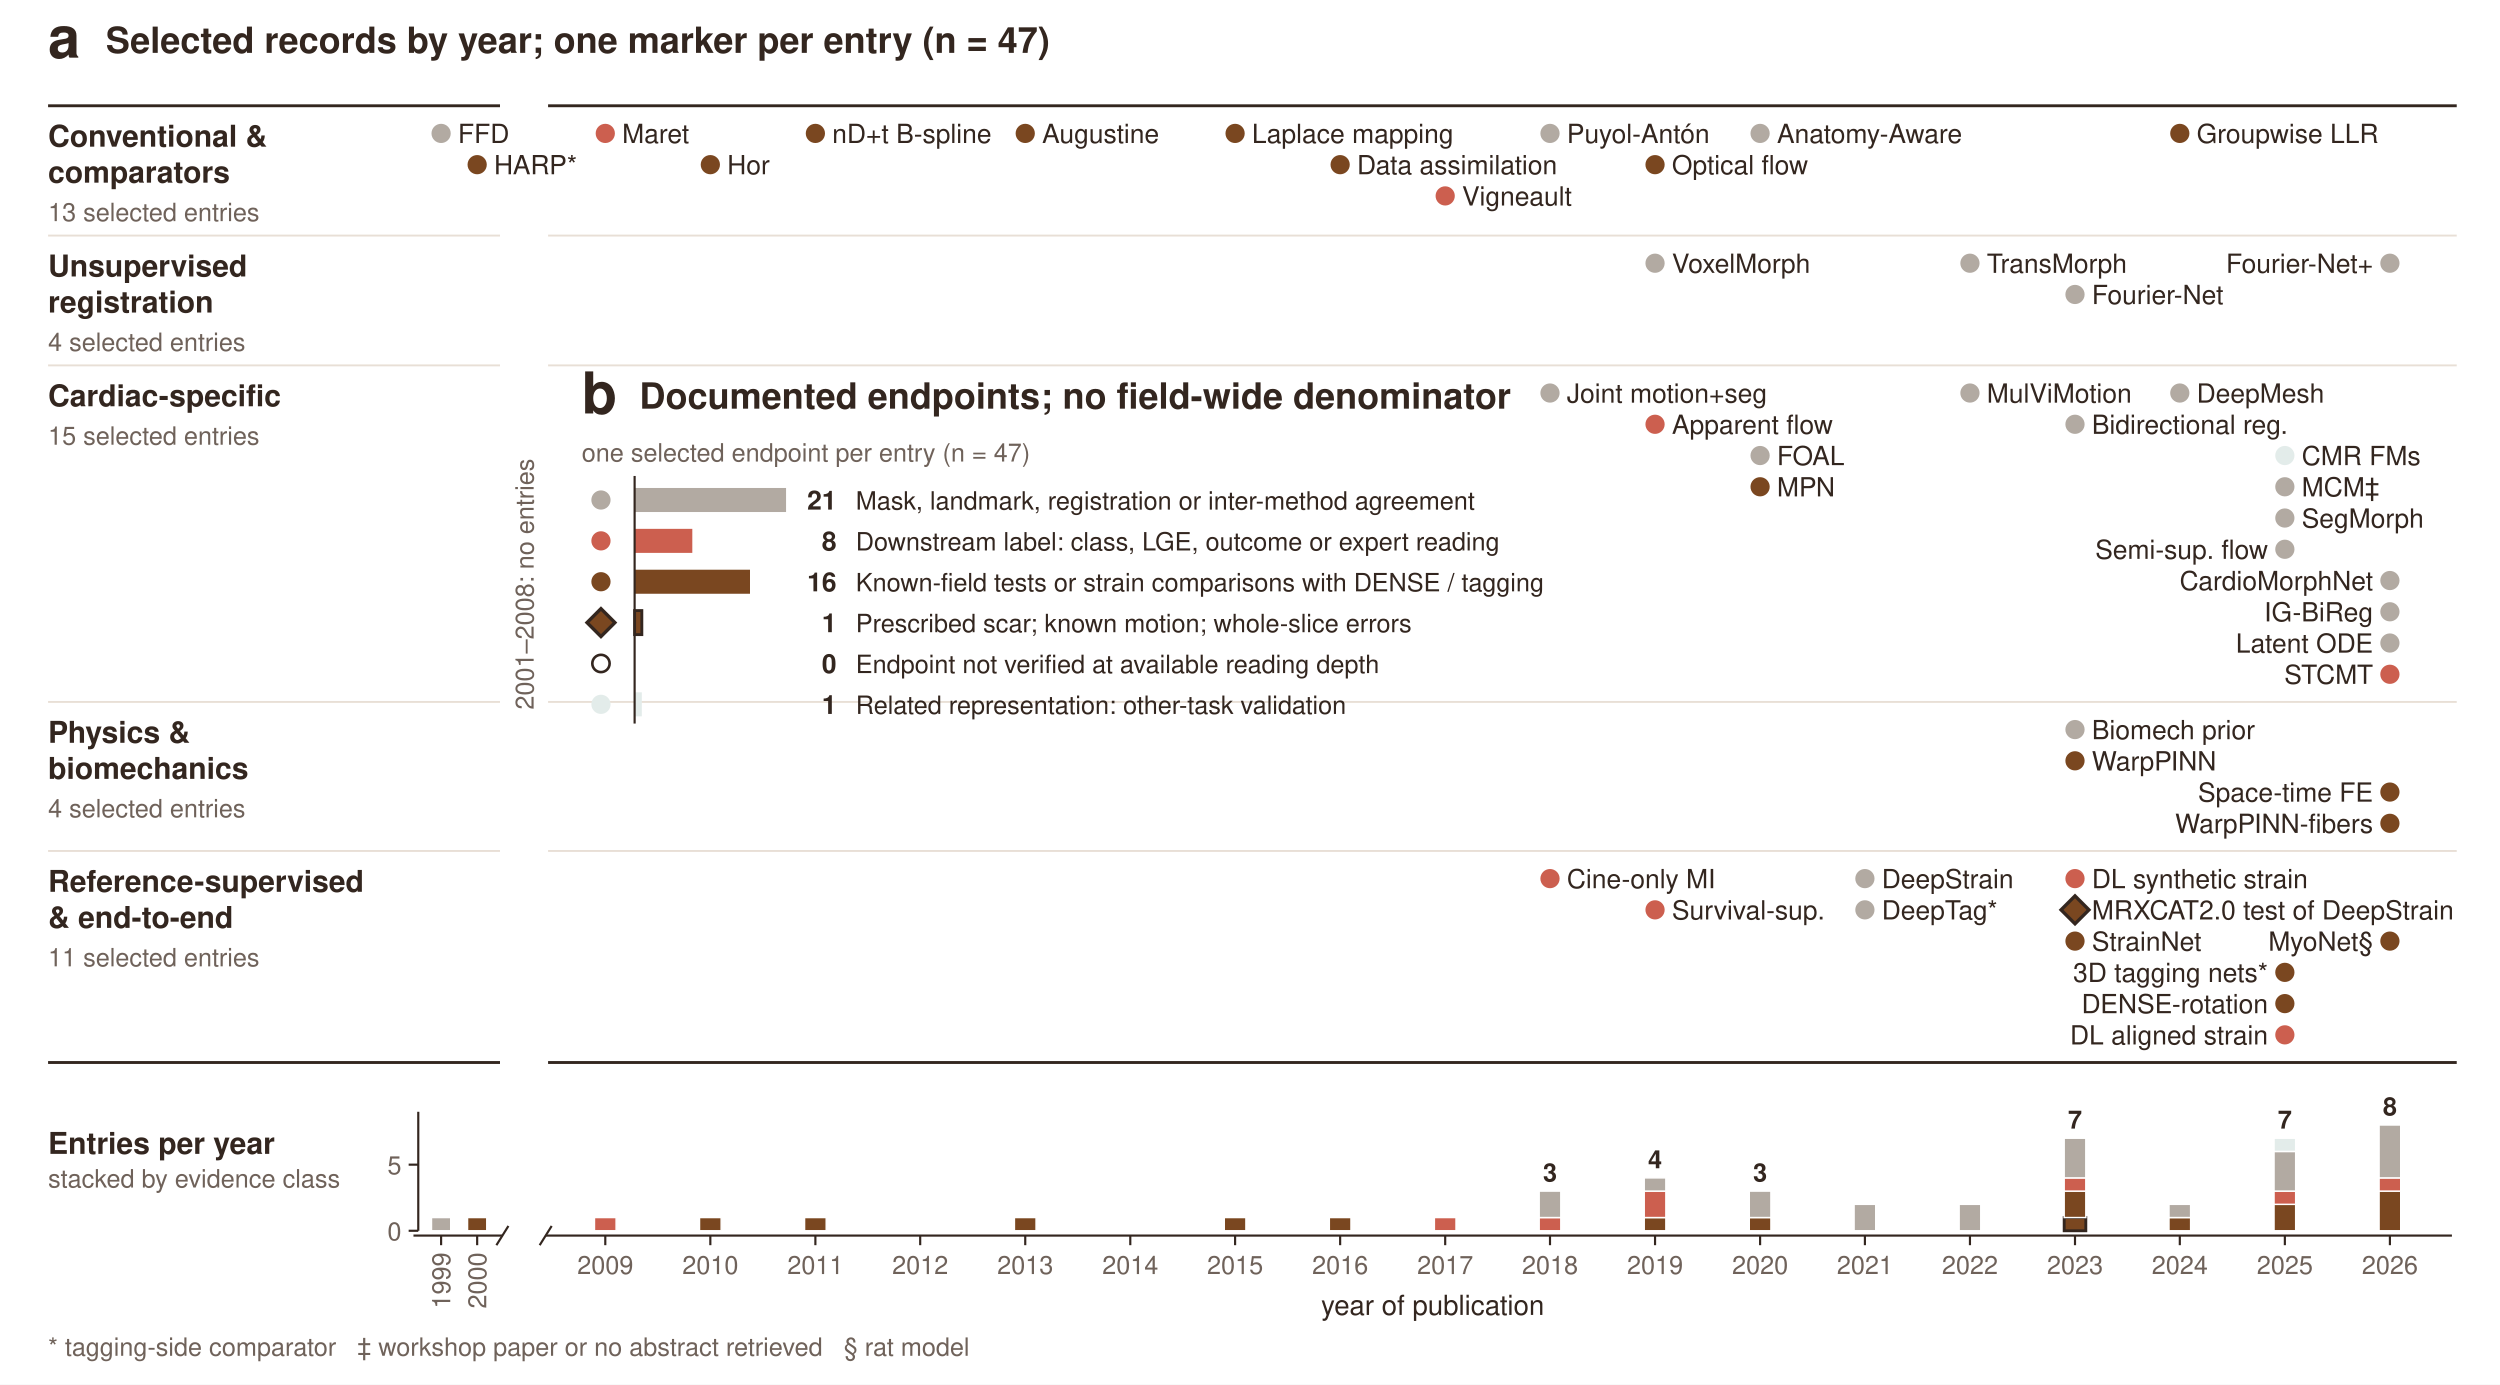
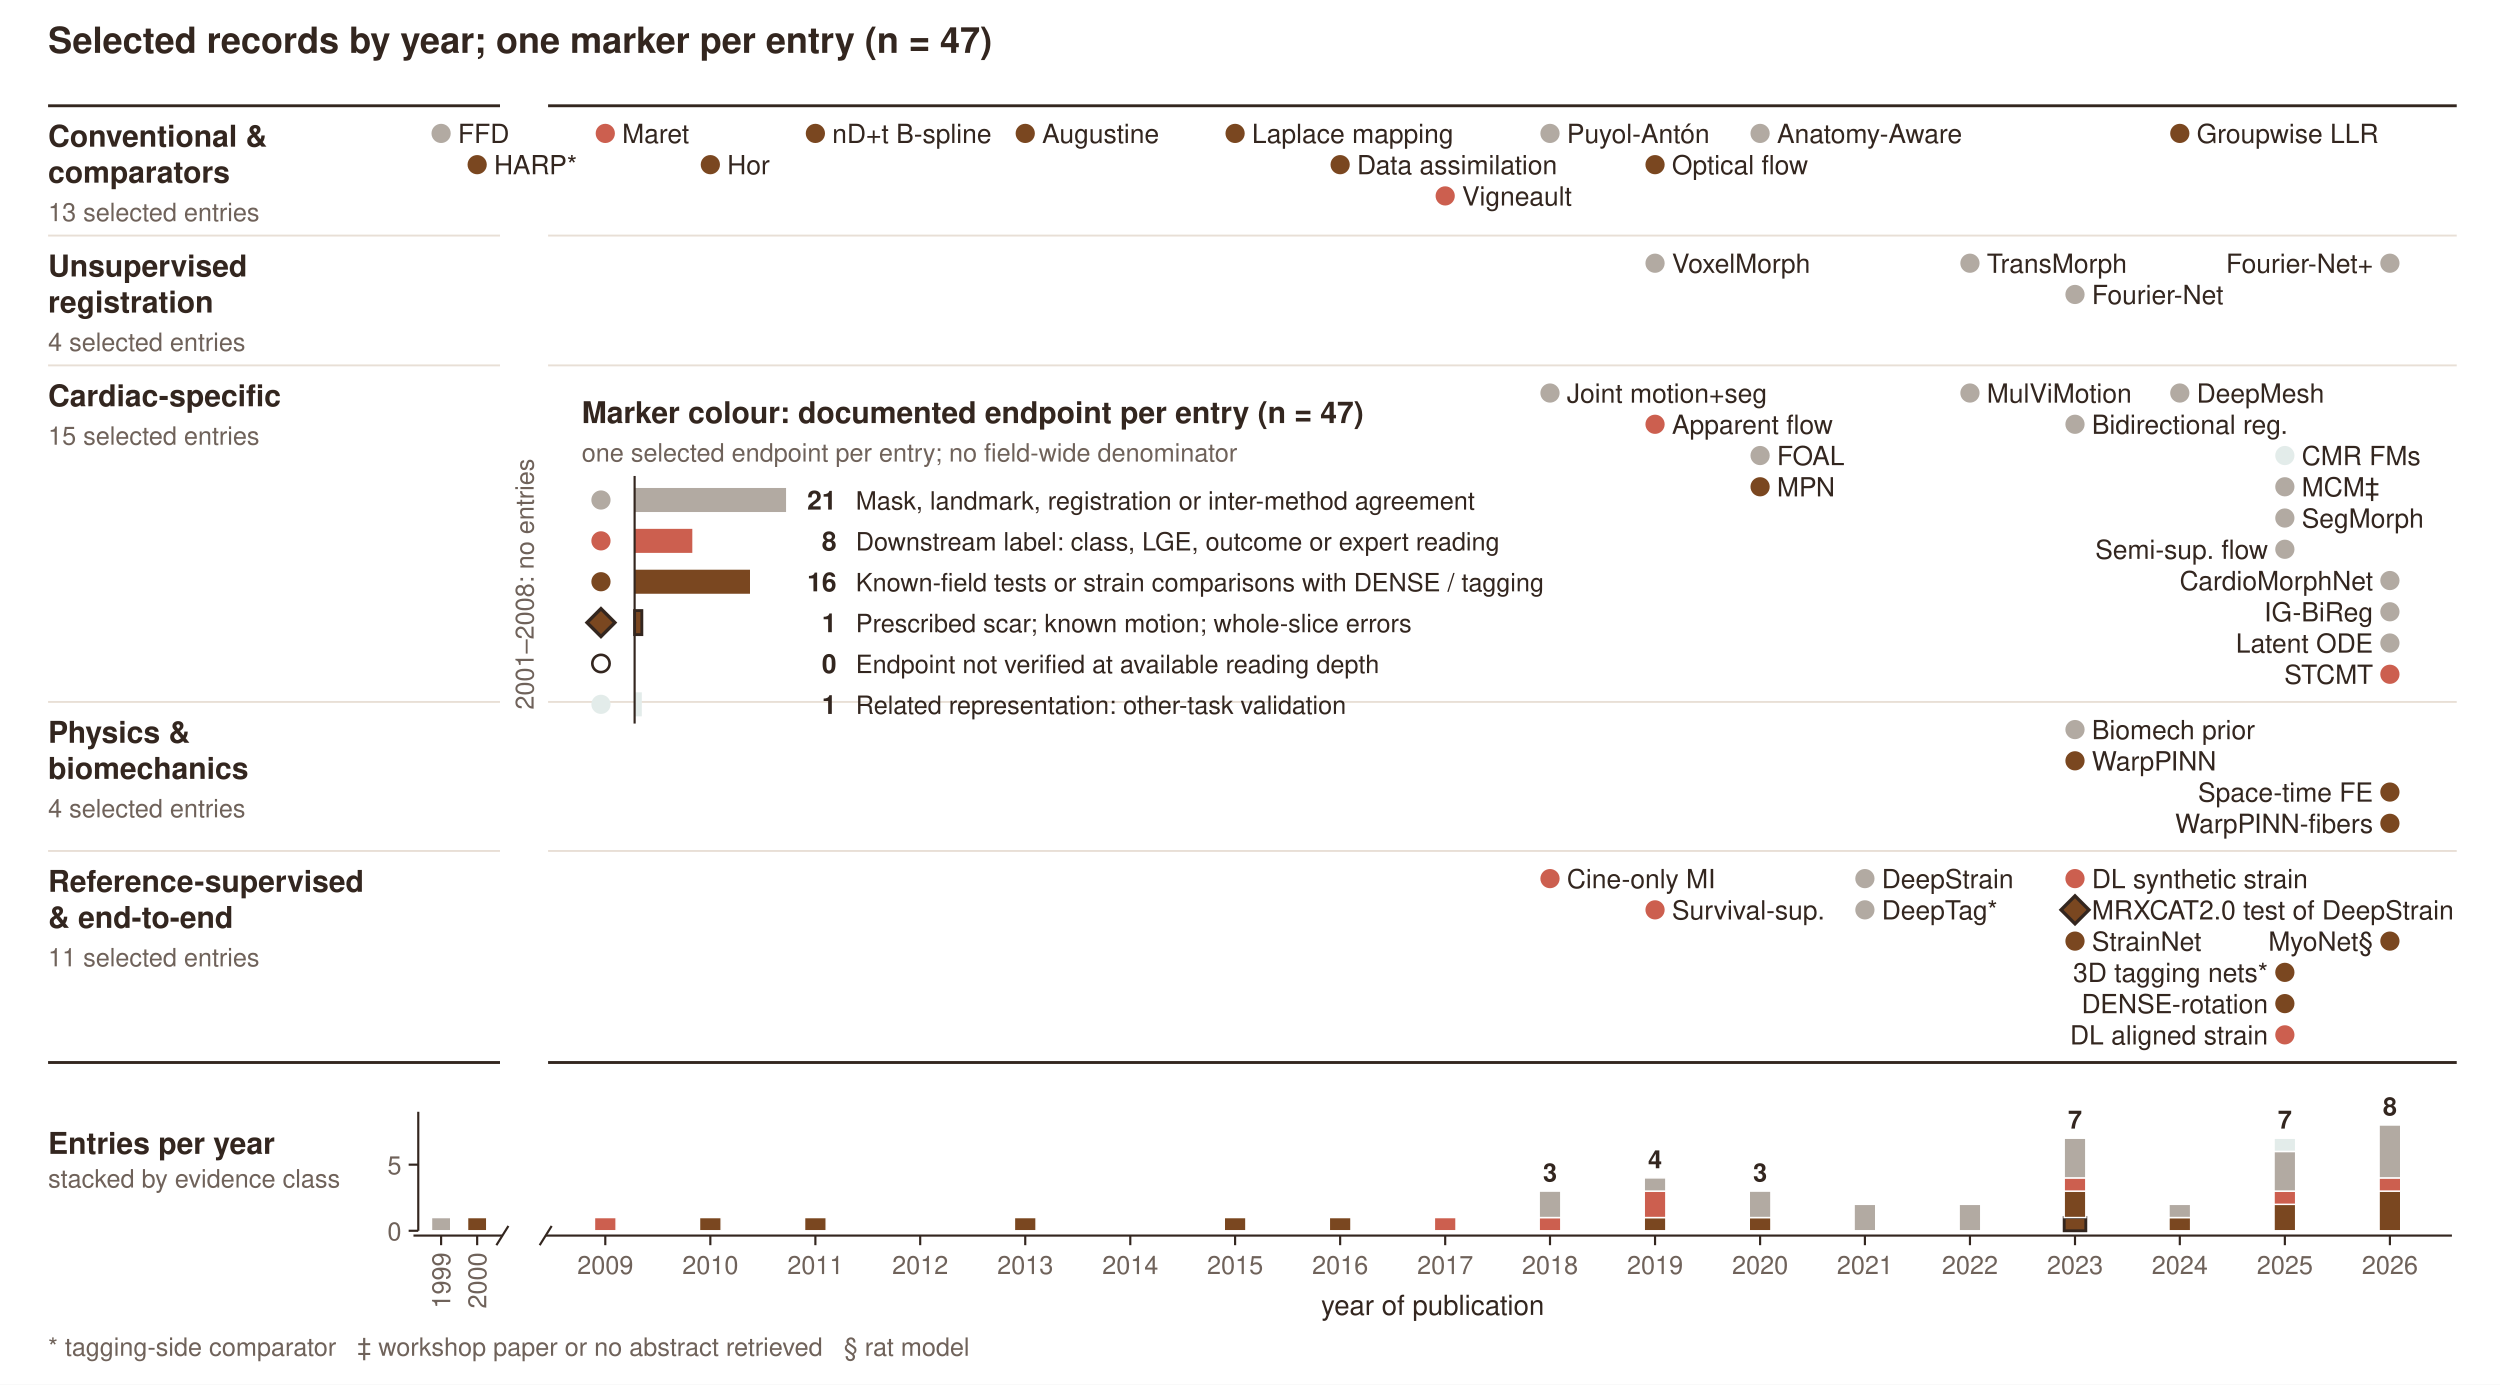
<svg xmlns="http://www.w3.org/2000/svg" width="700.157pt" height="387.780pt" viewBox="0 0 1040 576.0" font-family="Helvetica, Arial, 'Liberation Sans', sans-serif">
  <defs>
    <linearGradient id="cellDirect" x1="0" y1="0" x2="1" y2="1">
      <stop offset="0" stop-color="#8D6449" />
      <stop offset="1" stop-color="#5B3E2E" />
    </linearGradient>
    <pattern id="hatchInf" width="6" height="6" patternUnits="userSpaceOnUse" patternTransform="rotate(45)">
      <rect width="6" height="6" fill="#F8E0DA" />
      <line x1="0" y1="0" x2="0" y2="6" stroke="#C0584A" stroke-width="2" />
    </pattern>
  </defs>
  <rect x="0.0" y="0.0" width="1040.0" height="576.0" rx="0" fill="#FFFFFF" stroke="none" stroke-width="1.0" />
  <g transform="translate(0,0)">
-     <text x="20.0" y="24.0" font-size="24" font-weight="700" fill="#33261F" text-anchor="start">a</text>
-     <text x="44.0" y="22.0" font-size="15" font-weight="700" fill="#33261F" text-anchor="start">Selected records by year; one marker per entry (n = 47)</text>
+     <text x="20.0" y="22.0" font-size="15" font-weight="700" fill="#33261F" text-anchor="start">Selected records by year; one marker per entry (n = 47)</text>
    <line x1="20.0" y1="44.0" x2="208.0" y2="44.0" stroke="#33261F" stroke-width="1.2" />
    <line x1="228.0" y1="44.0" x2="1022.0" y2="44.0" stroke="#33261F" stroke-width="1.2" />
    <text x="20.0" y="61.0" font-size="12.5" font-weight="700" fill="#33261F" text-anchor="start">Conventional &amp;</text>
    <text x="20.0" y="76.0" font-size="12.5" font-weight="700" fill="#33261F" text-anchor="start">comparators</text>
    <text x="20.0" y="92.0" font-size="10.5" font-weight="400" fill="#6F625A" text-anchor="start">13 selected entries</text>
    <circle cx="183.5" cy="55.5" r="4.0" fill="#B2AAA2" stroke="none" stroke-width="1.0" />
    <text x="190.5" y="59.5" font-size="11.0" font-weight="400" fill="#33261F" text-anchor="start">FFD</text>
    <circle cx="198.5" cy="68.5" r="4.0" fill="#7A4720" stroke="none" stroke-width="1.0" />
    <text x="205.5" y="72.5" font-size="11.0" font-weight="400" fill="#33261F" text-anchor="start">HARP*</text>
    <circle cx="339.2" cy="55.5" r="4.0" fill="#7A4720" stroke="none" stroke-width="1.0" />
    <text x="346.2" y="59.5" font-size="11.0" font-weight="400" fill="#33261F" text-anchor="start">nD+t B-spline</text>
    <circle cx="644.8" cy="55.5" r="4.0" fill="#B2AAA2" stroke="none" stroke-width="1.0" />
    <text x="651.8" y="59.5" font-size="11.0" font-weight="400" fill="#33261F" text-anchor="start">Puyol-Antón</text>
    <circle cx="601.2" cy="81.5" r="4.0" fill="#CC5F4F" stroke="none" stroke-width="1.0" />
    <text x="608.2" y="85.5" font-size="11.0" font-weight="400" fill="#33261F" text-anchor="start">Vigneault</text>
    <circle cx="732.2" cy="55.5" r="4.0" fill="#B2AAA2" stroke="none" stroke-width="1.0" />
    <text x="739.2" y="59.5" font-size="11.0" font-weight="400" fill="#33261F" text-anchor="start">Anatomy-Aware</text>
    <circle cx="906.8" cy="55.5" r="4.0" fill="#7A4720" stroke="none" stroke-width="1.0" />
    <text x="913.8" y="59.5" font-size="11.0" font-weight="400" fill="#33261F" text-anchor="start">Groupwise LLR</text>
    <circle cx="251.8" cy="55.5" r="4.0" fill="#CC5F4F" stroke="none" stroke-width="1.0" />
    <text x="258.8" y="59.5" font-size="11.0" font-weight="400" fill="#33261F" text-anchor="start">Maret</text>
    <circle cx="295.5" cy="68.5" r="4.0" fill="#7A4720" stroke="none" stroke-width="1.0" />
    <text x="302.5" y="72.5" font-size="11.0" font-weight="400" fill="#33261F" text-anchor="start">Hor</text>
    <circle cx="426.5" cy="55.5" r="4.0" fill="#7A4720" stroke="none" stroke-width="1.0" />
    <text x="433.5" y="59.5" font-size="11.0" font-weight="400" fill="#33261F" text-anchor="start">Augustine</text>
    <circle cx="513.8" cy="55.5" r="4.0" fill="#7A4720" stroke="none" stroke-width="1.0" />
    <text x="520.8" y="59.5" font-size="11.0" font-weight="400" fill="#33261F" text-anchor="start">Laplace mapping</text>
    <circle cx="557.5" cy="68.5" r="4.0" fill="#7A4720" stroke="none" stroke-width="1.0" />
    <text x="564.5" y="72.5" font-size="11.0" font-weight="400" fill="#33261F" text-anchor="start">Data assimilation</text>
    <circle cx="688.5" cy="68.5" r="4.0" fill="#7A4720" stroke="none" stroke-width="1.0" />
    <text x="695.5" y="72.5" font-size="11.0" font-weight="400" fill="#33261F" text-anchor="start">Optical flow</text>
    <line x1="20.0" y1="98.0" x2="208.0" y2="98.0" stroke="#E8DFD6" stroke-width="0.8" />
    <line x1="228.0" y1="98.0" x2="1022.0" y2="98.0" stroke="#E8DFD6" stroke-width="0.8" />
    <text x="20.0" y="115.0" font-size="12.5" font-weight="700" fill="#33261F" text-anchor="start">Unsupervised</text>
    <text x="20.0" y="130.0" font-size="12.5" font-weight="700" fill="#33261F" text-anchor="start">registration</text>
    <text x="20.0" y="146.0" font-size="10.5" font-weight="400" fill="#6F625A" text-anchor="start">4 selected entries</text>
    <circle cx="688.5" cy="109.5" r="4.0" fill="#B2AAA2" stroke="none" stroke-width="1.0" />
    <text x="695.5" y="113.5" font-size="11.0" font-weight="400" fill="#33261F" text-anchor="start">VoxelMorph</text>
    <circle cx="819.5" cy="109.5" r="4.0" fill="#B2AAA2" stroke="none" stroke-width="1.0" />
    <text x="826.5" y="113.5" font-size="11.0" font-weight="400" fill="#33261F" text-anchor="start">TransMorph</text>
    <circle cx="863.2" cy="122.5" r="4.0" fill="#B2AAA2" stroke="none" stroke-width="1.0" />
    <text x="870.2" y="126.5" font-size="11.0" font-weight="400" fill="#33261F" text-anchor="start">Fourier-Net</text>
    <circle cx="994.2" cy="109.5" r="4.0" fill="#B2AAA2" stroke="none" stroke-width="1.0" />
    <text x="987.2" y="113.5" font-size="11.0" font-weight="400" fill="#33261F" text-anchor="end">Fourier-Net+</text>
    <line x1="20.0" y1="152.0" x2="208.0" y2="152.0" stroke="#E8DFD6" stroke-width="0.8" />
    <line x1="228.0" y1="152.0" x2="1022.0" y2="152.0" stroke="#E8DFD6" stroke-width="0.8" />
    <text x="20.0" y="169.0" font-size="12.5" font-weight="700" fill="#33261F" text-anchor="start">Cardiac-specific</text>
    <text x="20.0" y="185.0" font-size="10.5" font-weight="400" fill="#6F625A" text-anchor="start">15 selected entries</text>
    <circle cx="644.8" cy="163.5" r="4.0" fill="#B2AAA2" stroke="none" stroke-width="1.0" />
    <text x="651.8" y="167.5" font-size="11.0" font-weight="400" fill="#33261F" text-anchor="start">Joint motion+seg</text>
    <circle cx="688.5" cy="176.5" r="4.0" fill="#CC5F4F" stroke="none" stroke-width="1.0" />
    <text x="695.5" y="180.5" font-size="11.0" font-weight="400" fill="#33261F" text-anchor="start">Apparent flow</text>
    <circle cx="732.2" cy="202.5" r="4.0" fill="#7A4720" stroke="none" stroke-width="1.0" />
    <text x="739.2" y="206.5" font-size="11.0" font-weight="400" fill="#33261F" text-anchor="start">MPN</text>
    <circle cx="732.2" cy="189.5" r="4.0" fill="#B2AAA2" stroke="none" stroke-width="1.0" />
    <text x="739.2" y="193.5" font-size="11.0" font-weight="400" fill="#33261F" text-anchor="start">FOAL</text>
    <circle cx="819.5" cy="163.5" r="4.0" fill="#B2AAA2" stroke="none" stroke-width="1.0" />
    <text x="826.5" y="167.5" font-size="11.0" font-weight="400" fill="#33261F" text-anchor="start">MulViMotion</text>
    <circle cx="906.8" cy="163.5" r="4.0" fill="#B2AAA2" stroke="none" stroke-width="1.0" />
    <text x="913.8" y="167.5" font-size="11.0" font-weight="400" fill="#33261F" text-anchor="start">DeepMesh</text>
    <circle cx="950.5" cy="202.5" r="4.0" fill="#B2AAA2" stroke="none" stroke-width="1.0" />
    <text x="957.5" y="206.5" font-size="11.0" font-weight="400" fill="#33261F" text-anchor="start">MCM‡</text>
    <circle cx="950.5" cy="189.5" r="4.0" fill="#E3ECEA" stroke="none" stroke-width="1.0" />
    <text x="957.5" y="193.5" font-size="11.0" font-weight="400" fill="#33261F" text-anchor="start">CMR FMs</text>
    <circle cx="950.5" cy="228.5" r="4.0" fill="#B2AAA2" stroke="none" stroke-width="1.0" />
    <text x="943.5" y="232.5" font-size="11.0" font-weight="400" fill="#33261F" text-anchor="end">Semi-sup. flow</text>
    <circle cx="994.2" cy="241.5" r="4.0" fill="#B2AAA2" stroke="none" stroke-width="1.0" />
    <text x="987.2" y="245.5" font-size="11.0" font-weight="400" fill="#33261F" text-anchor="end">CardioMorphNet</text>
    <circle cx="994.2" cy="267.5" r="4.0" fill="#B2AAA2" stroke="none" stroke-width="1.0" />
    <text x="987.2" y="271.5" font-size="11.0" font-weight="400" fill="#33261F" text-anchor="end">Latent ODE</text>
    <circle cx="994.2" cy="280.5" r="4.0" fill="#CC5F4F" stroke="none" stroke-width="1.0" />
    <text x="987.2" y="284.5" font-size="11.0" font-weight="400" fill="#33261F" text-anchor="end">STCMT</text>
    <circle cx="863.2" cy="176.5" r="4.0" fill="#B2AAA2" stroke="none" stroke-width="1.0" />
    <text x="870.2" y="180.5" font-size="11.0" font-weight="400" fill="#33261F" text-anchor="start">Bidirectional reg.</text>
    <circle cx="950.5" cy="215.5" r="4.0" fill="#B2AAA2" stroke="none" stroke-width="1.0" />
    <text x="957.5" y="219.5" font-size="11.0" font-weight="400" fill="#33261F" text-anchor="start">SegMorph</text>
    <circle cx="994.2" cy="254.5" r="4.0" fill="#B2AAA2" stroke="none" stroke-width="1.0" />
    <text x="987.2" y="258.5" font-size="11.0" font-weight="400" fill="#33261F" text-anchor="end">IG-BiReg</text>
    <line x1="20.0" y1="292.0" x2="208.0" y2="292.0" stroke="#E8DFD6" stroke-width="0.8" />
    <line x1="228.0" y1="292.0" x2="1022.0" y2="292.0" stroke="#E8DFD6" stroke-width="0.8" />
    <text x="20.0" y="309.0" font-size="12.5" font-weight="700" fill="#33261F" text-anchor="start">Physics &amp;</text>
    <text x="20.0" y="324.0" font-size="12.5" font-weight="700" fill="#33261F" text-anchor="start">biomechanics</text>
    <text x="20.0" y="340.0" font-size="10.5" font-weight="400" fill="#6F625A" text-anchor="start">4 selected entries</text>
    <circle cx="863.2" cy="303.5" r="4.0" fill="#B2AAA2" stroke="none" stroke-width="1.0" />
    <text x="870.2" y="307.5" font-size="11.0" font-weight="400" fill="#33261F" text-anchor="start">Biomech prior</text>
    <circle cx="863.2" cy="316.5" r="4.0" fill="#7A4720" stroke="none" stroke-width="1.0" />
    <text x="870.2" y="320.5" font-size="11.0" font-weight="400" fill="#33261F" text-anchor="start">WarpPINN</text>
    <circle cx="994.2" cy="342.5" r="4.0" fill="#7A4720" stroke="none" stroke-width="1.0" />
    <text x="987.2" y="346.5" font-size="11.0" font-weight="400" fill="#33261F" text-anchor="end">WarpPINN-fibers</text>
    <circle cx="994.2" cy="329.5" r="4.0" fill="#7A4720" stroke="none" stroke-width="1.0" />
    <text x="987.2" y="333.5" font-size="11.0" font-weight="400" fill="#33261F" text-anchor="end">Space-time FE</text>
    <line x1="20.0" y1="354.0" x2="208.0" y2="354.0" stroke="#E8DFD6" stroke-width="0.8" />
    <line x1="228.0" y1="354.0" x2="1022.0" y2="354.0" stroke="#E8DFD6" stroke-width="0.8" />
    <text x="20.0" y="371.0" font-size="12.5" font-weight="700" fill="#33261F" text-anchor="start">Reference-supervised</text>
    <text x="20.0" y="386.0" font-size="12.5" font-weight="700" fill="#33261F" text-anchor="start">&amp; end-to-end</text>
    <text x="20.0" y="402.0" font-size="10.5" font-weight="400" fill="#6F625A" text-anchor="start">11 selected entries</text>
    <circle cx="644.8" cy="365.5" r="4.0" fill="#CC5F4F" stroke="none" stroke-width="1.0" />
    <text x="651.8" y="369.5" font-size="11.0" font-weight="400" fill="#33261F" text-anchor="start">Cine-only MI</text>
    <circle cx="688.5" cy="378.5" r="4.0" fill="#CC5F4F" stroke="none" stroke-width="1.0" />
    <text x="695.5" y="382.5" font-size="11.0" font-weight="400" fill="#33261F" text-anchor="start">Survival-sup.</text>
    <circle cx="775.8" cy="378.5" r="4.0" fill="#B2AAA2" stroke="none" stroke-width="1.0" />
    <text x="782.8" y="382.5" font-size="11.0" font-weight="400" fill="#33261F" text-anchor="start">DeepTag*</text>
    <circle cx="775.8" cy="365.5" r="4.0" fill="#B2AAA2" stroke="none" stroke-width="1.0" />
    <text x="782.8" y="369.5" font-size="11.0" font-weight="400" fill="#33261F" text-anchor="start">DeepStrain</text>
    <path d="M863.2 372.7 L869.0 378.5 L863.2 384.3 L857.4 378.5 Z" stroke="#33261F" stroke-width="1.4" fill="#7A4720" />
    <text x="870.2" y="382.5" font-size="11.0" font-weight="400" fill="#33261F" text-anchor="start">MRXCAT2.0 test of DeepStrain</text>
    <circle cx="863.2" cy="391.5" r="4.0" fill="#7A4720" stroke="none" stroke-width="1.0" />
    <text x="870.2" y="395.5" font-size="11.0" font-weight="400" fill="#33261F" text-anchor="start">StrainNet</text>
    <circle cx="863.2" cy="365.5" r="4.0" fill="#CC5F4F" stroke="none" stroke-width="1.0" />
    <text x="870.2" y="369.5" font-size="11.0" font-weight="400" fill="#33261F" text-anchor="start">DL synthetic strain</text>
    <circle cx="950.5" cy="404.5" r="4.0" fill="#7A4720" stroke="none" stroke-width="1.0" />
    <text x="943.5" y="408.5" font-size="11.0" font-weight="400" fill="#33261F" text-anchor="end">3D tagging nets*</text>
    <circle cx="950.5" cy="417.5" r="4.0" fill="#7A4720" stroke="none" stroke-width="1.0" />
    <text x="943.5" y="421.5" font-size="11.0" font-weight="400" fill="#33261F" text-anchor="end">DENSE-rotation</text>
    <circle cx="950.5" cy="430.5" r="4.0" fill="#CC5F4F" stroke="none" stroke-width="1.0" />
    <text x="943.5" y="434.5" font-size="11.0" font-weight="400" fill="#33261F" text-anchor="end">DL aligned strain</text>
    <circle cx="994.2" cy="391.5" r="4.0" fill="#7A4720" stroke="none" stroke-width="1.0" />
    <text x="987.2" y="395.5" font-size="11.0" font-weight="400" fill="#33261F" text-anchor="end">MyoNet§</text>
    <line x1="20.0" y1="442.0" x2="208.0" y2="442.0" stroke="#33261F" stroke-width="1.2" />
    <line x1="228.0" y1="442.0" x2="1022.0" y2="442.0" stroke="#33261F" stroke-width="1.2" />
    <text transform="translate(222.0,243.0) rotate(-90)" font-size="10.5" fill="#6F625A" text-anchor="middle">2001–2008: no entries</text>
    <text x="20.0" y="480.0" font-size="12.5" font-weight="700" fill="#33261F" text-anchor="start">Entries per year</text>
    <text x="20.0" y="494.0" font-size="10.5" font-weight="400" fill="#6F625A" text-anchor="start">stacked by evidence class</text>
    <line x1="170.0" y1="512.0" x2="174.0" y2="512.0" stroke="#33261F" stroke-width="0.9" />
    <text x="167.0" y="516.0" font-size="10.5" font-weight="400" fill="#6F625A" text-anchor="end">0</text>
    <line x1="170.0" y1="484.5" x2="174.0" y2="484.5" stroke="#33261F" stroke-width="0.9" />
    <text x="167.0" y="488.5" font-size="10.5" font-weight="400" fill="#6F625A" text-anchor="end">5</text>
    <line x1="174.0" y1="512.0" x2="174.0" y2="462.5" stroke="#33261F" stroke-width="0.9" />
    <rect x="179.5" y="506.5" width="8.0" height="5.5" rx="0" fill="#B2AAA2" stroke="#FFFFFF" stroke-width="0.6" />
    <rect x="194.5" y="506.5" width="8.0" height="5.5" rx="0" fill="#7A4720" stroke="#FFFFFF" stroke-width="0.6" />
    <rect x="247.3" y="506.5" width="9.0" height="5.5" rx="0" fill="#CC5F4F" stroke="#FFFFFF" stroke-width="0.6" />
    <rect x="291.0" y="506.5" width="9.0" height="5.5" rx="0" fill="#7A4720" stroke="#FFFFFF" stroke-width="0.6" />
    <rect x="334.7" y="506.5" width="9.0" height="5.5" rx="0" fill="#7A4720" stroke="#FFFFFF" stroke-width="0.6" />
    <rect x="422.0" y="506.5" width="9.0" height="5.5" rx="0" fill="#7A4720" stroke="#FFFFFF" stroke-width="0.6" />
    <rect x="509.3" y="506.5" width="9.0" height="5.5" rx="0" fill="#7A4720" stroke="#FFFFFF" stroke-width="0.6" />
    <rect x="553.0" y="506.5" width="9.0" height="5.5" rx="0" fill="#7A4720" stroke="#FFFFFF" stroke-width="0.6" />
    <rect x="596.7" y="506.5" width="9.0" height="5.5" rx="0" fill="#CC5F4F" stroke="#FFFFFF" stroke-width="0.6" />
    <rect x="640.3" y="506.5" width="9.0" height="5.5" rx="0" fill="#CC5F4F" stroke="#FFFFFF" stroke-width="0.6" />
    <rect x="640.3" y="495.5" width="9.0" height="11.0" rx="0" fill="#B2AAA2" stroke="#FFFFFF" stroke-width="0.6" />
    <text x="644.8" y="491.5" font-size="10.5" font-weight="700" fill="#33261F" text-anchor="middle">3</text>
    <rect x="684.0" y="506.5" width="9.0" height="5.5" rx="0" fill="#7A4720" stroke="#FFFFFF" stroke-width="0.6" />
    <rect x="684.0" y="495.5" width="9.0" height="11.0" rx="0" fill="#CC5F4F" stroke="#FFFFFF" stroke-width="0.6" />
    <rect x="684.0" y="490.0" width="9.0" height="5.5" rx="0" fill="#B2AAA2" stroke="#FFFFFF" stroke-width="0.6" />
    <text x="688.5" y="486.0" font-size="10.5" font-weight="700" fill="#33261F" text-anchor="middle">4</text>
    <rect x="727.7" y="506.5" width="9.0" height="5.5" rx="0" fill="#7A4720" stroke="#FFFFFF" stroke-width="0.6" />
    <rect x="727.7" y="495.5" width="9.0" height="11.0" rx="0" fill="#B2AAA2" stroke="#FFFFFF" stroke-width="0.6" />
    <text x="732.2" y="491.5" font-size="10.5" font-weight="700" fill="#33261F" text-anchor="middle">3</text>
    <rect x="771.3" y="501.0" width="9.0" height="11.0" rx="0" fill="#B2AAA2" stroke="#FFFFFF" stroke-width="0.6" />
    <rect x="815.0" y="501.0" width="9.0" height="11.0" rx="0" fill="#B2AAA2" stroke="#FFFFFF" stroke-width="0.6" />
    <rect x="858.7" y="506.5" width="9.0" height="5.5" rx="0" fill="#7A4720" stroke="#33261F" stroke-width="1.2" />
    <rect x="858.7" y="495.5" width="9.0" height="11.0" rx="0" fill="#7A4720" stroke="#FFFFFF" stroke-width="0.6" />
    <rect x="858.7" y="490.0" width="9.0" height="5.5" rx="0" fill="#CC5F4F" stroke="#FFFFFF" stroke-width="0.6" />
    <rect x="858.7" y="473.5" width="9.0" height="16.5" rx="0" fill="#B2AAA2" stroke="#FFFFFF" stroke-width="0.6" />
    <text x="863.2" y="469.5" font-size="10.5" font-weight="700" fill="#33261F" text-anchor="middle">7</text>
    <rect x="902.3" y="506.5" width="9.0" height="5.5" rx="0" fill="#7A4720" stroke="#FFFFFF" stroke-width="0.6" />
    <rect x="902.3" y="501.0" width="9.0" height="5.5" rx="0" fill="#B2AAA2" stroke="#FFFFFF" stroke-width="0.6" />
    <rect x="946.0" y="501.0" width="9.0" height="11.0" rx="0" fill="#7A4720" stroke="#FFFFFF" stroke-width="0.6" />
    <rect x="946.0" y="495.5" width="9.0" height="5.5" rx="0" fill="#CC5F4F" stroke="#FFFFFF" stroke-width="0.6" />
    <rect x="946.0" y="479.0" width="9.0" height="16.5" rx="0" fill="#B2AAA2" stroke="#FFFFFF" stroke-width="0.6" />
    <rect x="946.0" y="473.5" width="9.0" height="5.5" rx="0" fill="#E3ECEA" stroke="#FFFFFF" stroke-width="0.6" />
    <text x="950.5" y="469.5" font-size="10.5" font-weight="700" fill="#33261F" text-anchor="middle">7</text>
    <rect x="989.7" y="495.5" width="9.0" height="16.5" rx="0" fill="#7A4720" stroke="#FFFFFF" stroke-width="0.6" />
    <rect x="989.7" y="490.0" width="9.0" height="5.5" rx="0" fill="#CC5F4F" stroke="#FFFFFF" stroke-width="0.6" />
    <rect x="989.7" y="468.0" width="9.0" height="22.0" rx="0" fill="#B2AAA2" stroke="#FFFFFF" stroke-width="0.6" />
    <text x="994.2" y="464.0" font-size="10.5" font-weight="700" fill="#33261F" text-anchor="middle">8</text>
    <line x1="172.0" y1="514.0" x2="209.0" y2="514.0" stroke="#33261F" stroke-width="0.9" />
    <line x1="227.0" y1="514.0" x2="1020.0" y2="514.0" stroke="#33261F" stroke-width="0.9" />
    <line x1="206.5" y1="518.0" x2="211.5" y2="510.0" stroke="#33261F" stroke-width="0.9" />
    <line x1="224.5" y1="518.0" x2="229.5" y2="510.0" stroke="#33261F" stroke-width="0.9" />
    <line x1="183.5" y1="514.0" x2="183.5" y2="518.0" stroke="#33261F" stroke-width="0.9" />
    <text transform="translate(187.3,521.0) rotate(-90)" font-size="10.5" fill="#6F625A" text-anchor="end">1999</text>
    <line x1="198.5" y1="514.0" x2="198.5" y2="518.0" stroke="#33261F" stroke-width="0.9" />
    <text transform="translate(202.3,521.0) rotate(-90)" font-size="10.5" fill="#6F625A" text-anchor="end">2000</text>
    <line x1="251.8" y1="514.0" x2="251.8" y2="518.0" stroke="#33261F" stroke-width="0.9" />
    <text x="251.8" y="530.0" font-size="10.5" font-weight="400" fill="#6F625A" text-anchor="middle">2009</text>
    <line x1="295.5" y1="514.0" x2="295.5" y2="518.0" stroke="#33261F" stroke-width="0.9" />
    <text x="295.5" y="530.0" font-size="10.5" font-weight="400" fill="#6F625A" text-anchor="middle">2010</text>
    <line x1="339.2" y1="514.0" x2="339.2" y2="518.0" stroke="#33261F" stroke-width="0.9" />
    <text x="339.2" y="530.0" font-size="10.5" font-weight="400" fill="#6F625A" text-anchor="middle">2011</text>
    <line x1="382.8" y1="514.0" x2="382.8" y2="518.0" stroke="#33261F" stroke-width="0.9" />
    <text x="382.8" y="530.0" font-size="10.5" font-weight="400" fill="#6F625A" text-anchor="middle">2012</text>
    <line x1="426.5" y1="514.0" x2="426.5" y2="518.0" stroke="#33261F" stroke-width="0.9" />
    <text x="426.5" y="530.0" font-size="10.5" font-weight="400" fill="#6F625A" text-anchor="middle">2013</text>
    <line x1="470.2" y1="514.0" x2="470.2" y2="518.0" stroke="#33261F" stroke-width="0.9" />
    <text x="470.2" y="530.0" font-size="10.5" font-weight="400" fill="#6F625A" text-anchor="middle">2014</text>
    <line x1="513.8" y1="514.0" x2="513.8" y2="518.0" stroke="#33261F" stroke-width="0.9" />
    <text x="513.8" y="530.0" font-size="10.5" font-weight="400" fill="#6F625A" text-anchor="middle">2015</text>
    <line x1="557.5" y1="514.0" x2="557.5" y2="518.0" stroke="#33261F" stroke-width="0.9" />
    <text x="557.5" y="530.0" font-size="10.5" font-weight="400" fill="#6F625A" text-anchor="middle">2016</text>
    <line x1="601.2" y1="514.0" x2="601.2" y2="518.0" stroke="#33261F" stroke-width="0.9" />
    <text x="601.2" y="530.0" font-size="10.5" font-weight="400" fill="#6F625A" text-anchor="middle">2017</text>
    <line x1="644.8" y1="514.0" x2="644.8" y2="518.0" stroke="#33261F" stroke-width="0.9" />
    <text x="644.8" y="530.0" font-size="10.5" font-weight="400" fill="#6F625A" text-anchor="middle">2018</text>
    <line x1="688.5" y1="514.0" x2="688.5" y2="518.0" stroke="#33261F" stroke-width="0.9" />
    <text x="688.5" y="530.0" font-size="10.5" font-weight="400" fill="#6F625A" text-anchor="middle">2019</text>
    <line x1="732.2" y1="514.0" x2="732.2" y2="518.0" stroke="#33261F" stroke-width="0.9" />
    <text x="732.2" y="530.0" font-size="10.5" font-weight="400" fill="#6F625A" text-anchor="middle">2020</text>
    <line x1="775.8" y1="514.0" x2="775.8" y2="518.0" stroke="#33261F" stroke-width="0.9" />
    <text x="775.8" y="530.0" font-size="10.5" font-weight="400" fill="#6F625A" text-anchor="middle">2021</text>
    <line x1="819.5" y1="514.0" x2="819.5" y2="518.0" stroke="#33261F" stroke-width="0.9" />
    <text x="819.5" y="530.0" font-size="10.5" font-weight="400" fill="#6F625A" text-anchor="middle">2022</text>
    <line x1="863.2" y1="514.0" x2="863.2" y2="518.0" stroke="#33261F" stroke-width="0.9" />
    <text x="863.2" y="530.0" font-size="10.5" font-weight="400" fill="#6F625A" text-anchor="middle">2023</text>
    <line x1="906.8" y1="514.0" x2="906.8" y2="518.0" stroke="#33261F" stroke-width="0.9" />
    <text x="906.8" y="530.0" font-size="10.5" font-weight="400" fill="#6F625A" text-anchor="middle">2024</text>
    <line x1="950.5" y1="514.0" x2="950.5" y2="518.0" stroke="#33261F" stroke-width="0.9" />
    <text x="950.5" y="530.0" font-size="10.5" font-weight="400" fill="#6F625A" text-anchor="middle">2025</text>
    <line x1="994.2" y1="514.0" x2="994.2" y2="518.0" stroke="#33261F" stroke-width="0.9" />
    <text x="994.2" y="530.0" font-size="10.5" font-weight="400" fill="#6F625A" text-anchor="middle">2026</text>
    <text x="596.0" y="547.0" font-size="11.5" font-weight="400" fill="#33261F" text-anchor="middle">year of publication</text>
-     <text x="242.0" y="172.0" font-size="24" font-weight="700" fill="#33261F" text-anchor="start">b</text>
-     <text x="266.0" y="170.0" font-size="15" font-weight="700" fill="#33261F" text-anchor="start">Documented endpoints; no field-wide denominator</text>
-     <text x="242.0" y="192.0" font-size="10.5" font-weight="400" fill="#6F625A" text-anchor="start">one selected endpoint per entry (n = 47)</text>
+     <text x="242.0" y="176.0" font-size="12.5" font-weight="700" fill="#33261F" text-anchor="start">Marker colour: documented endpoint per entry (n = 47)</text>
+     <text x="242.0" y="192.0" font-size="10.5" font-weight="400" fill="#6F625A" text-anchor="start">one selected endpoint per entry; no field-wide denominator</text>
    <circle cx="250.0" cy="208.0" r="4.0" fill="#B2AAA2" stroke="none" stroke-width="1.0" />
    <rect x="264.0" y="203.0" width="63.0" height="10.0" rx="0" fill="#B2AAA2" stroke="none" stroke-width="1.2" />
    <text x="348.0" y="212.0" font-size="11.0" font-weight="700" fill="#33261F" text-anchor="end">21</text>
    <text x="356.0" y="212.0" font-size="10.5" font-weight="400" fill="#33261F" text-anchor="start">Mask, landmark, registration or inter-method agreement</text>
    <circle cx="250.0" cy="225.0" r="4.0" fill="#CC5F4F" stroke="none" stroke-width="1.0" />
    <rect x="264.0" y="220.0" width="24.0" height="10.0" rx="0" fill="#CC5F4F" stroke="none" stroke-width="1.2" />
    <text x="348.0" y="229.0" font-size="11.0" font-weight="700" fill="#33261F" text-anchor="end">8</text>
    <text x="356.0" y="229.0" font-size="10.5" font-weight="400" fill="#33261F" text-anchor="start">Downstream label: class, LGE, outcome or expert reading</text>
    <circle cx="250.0" cy="242.0" r="4.0" fill="#7A4720" stroke="none" stroke-width="1.0" />
    <rect x="264.0" y="237.0" width="48.0" height="10.0" rx="0" fill="#7A4720" stroke="none" stroke-width="1.2" />
    <text x="348.0" y="246.0" font-size="11.0" font-weight="700" fill="#33261F" text-anchor="end">16</text>
    <text x="356.0" y="246.0" font-size="10.5" font-weight="400" fill="#33261F" text-anchor="start">Known-field tests or strain comparisons with DENSE / tagging</text>
    <path d="M250.0 253.2 L255.8 259.0 L250.0 264.8 L244.2 259.0 Z" stroke="#33261F" stroke-width="1.4" fill="#7A4720" />
    <rect x="264.0" y="254.0" width="3.0" height="10.0" rx="0" fill="#7A4720" stroke="#33261F" stroke-width="1.2" />
    <text x="348.0" y="263.0" font-size="11.0" font-weight="700" fill="#33261F" text-anchor="end">1</text>
    <text x="356.0" y="263.0" font-size="10.5" font-weight="400" fill="#33261F" text-anchor="start">Prescribed scar; known motion; whole-slice errors</text>
    <circle cx="250.0" cy="276.0" r="3.6" fill="#FFFFFF" stroke="#33261F" stroke-width="1.1" />
    <rect x="264.0" y="271.0" width="0.0" height="10.0" rx="0" fill="#FFFFFF" stroke="#33261F" stroke-width="0.9" />
    <text x="348.0" y="280.0" font-size="11.0" font-weight="700" fill="#33261F" text-anchor="end">0</text>
    <text x="356.0" y="280.0" font-size="10.5" font-weight="400" fill="#33261F" text-anchor="start">Endpoint not verified at available reading depth</text>
    <circle cx="250.0" cy="293.0" r="4.0" fill="#E3ECEA" stroke="none" stroke-width="1.0" />
    <rect x="264.0" y="288.0" width="3.0" height="10.0" rx="0" fill="#E3ECEA" stroke="none" stroke-width="1.2" />
    <text x="348.0" y="297.0" font-size="11.0" font-weight="700" fill="#33261F" text-anchor="end">1</text>
    <text x="356.0" y="297.0" font-size="10.5" font-weight="400" fill="#33261F" text-anchor="start">Related representation: other-task validation</text>
    <line x1="264.0" y1="198.0" x2="264.0" y2="301.0" stroke="#33261F" stroke-width="0.9" />
    <text x="20.0" y="564.0" font-size="10.5" font-weight="400" fill="#6F625A" text-anchor="start">* tagging-side comparator   ‡ workshop paper or no abstract retrieved   § rat model</text>
  </g>
</svg>
